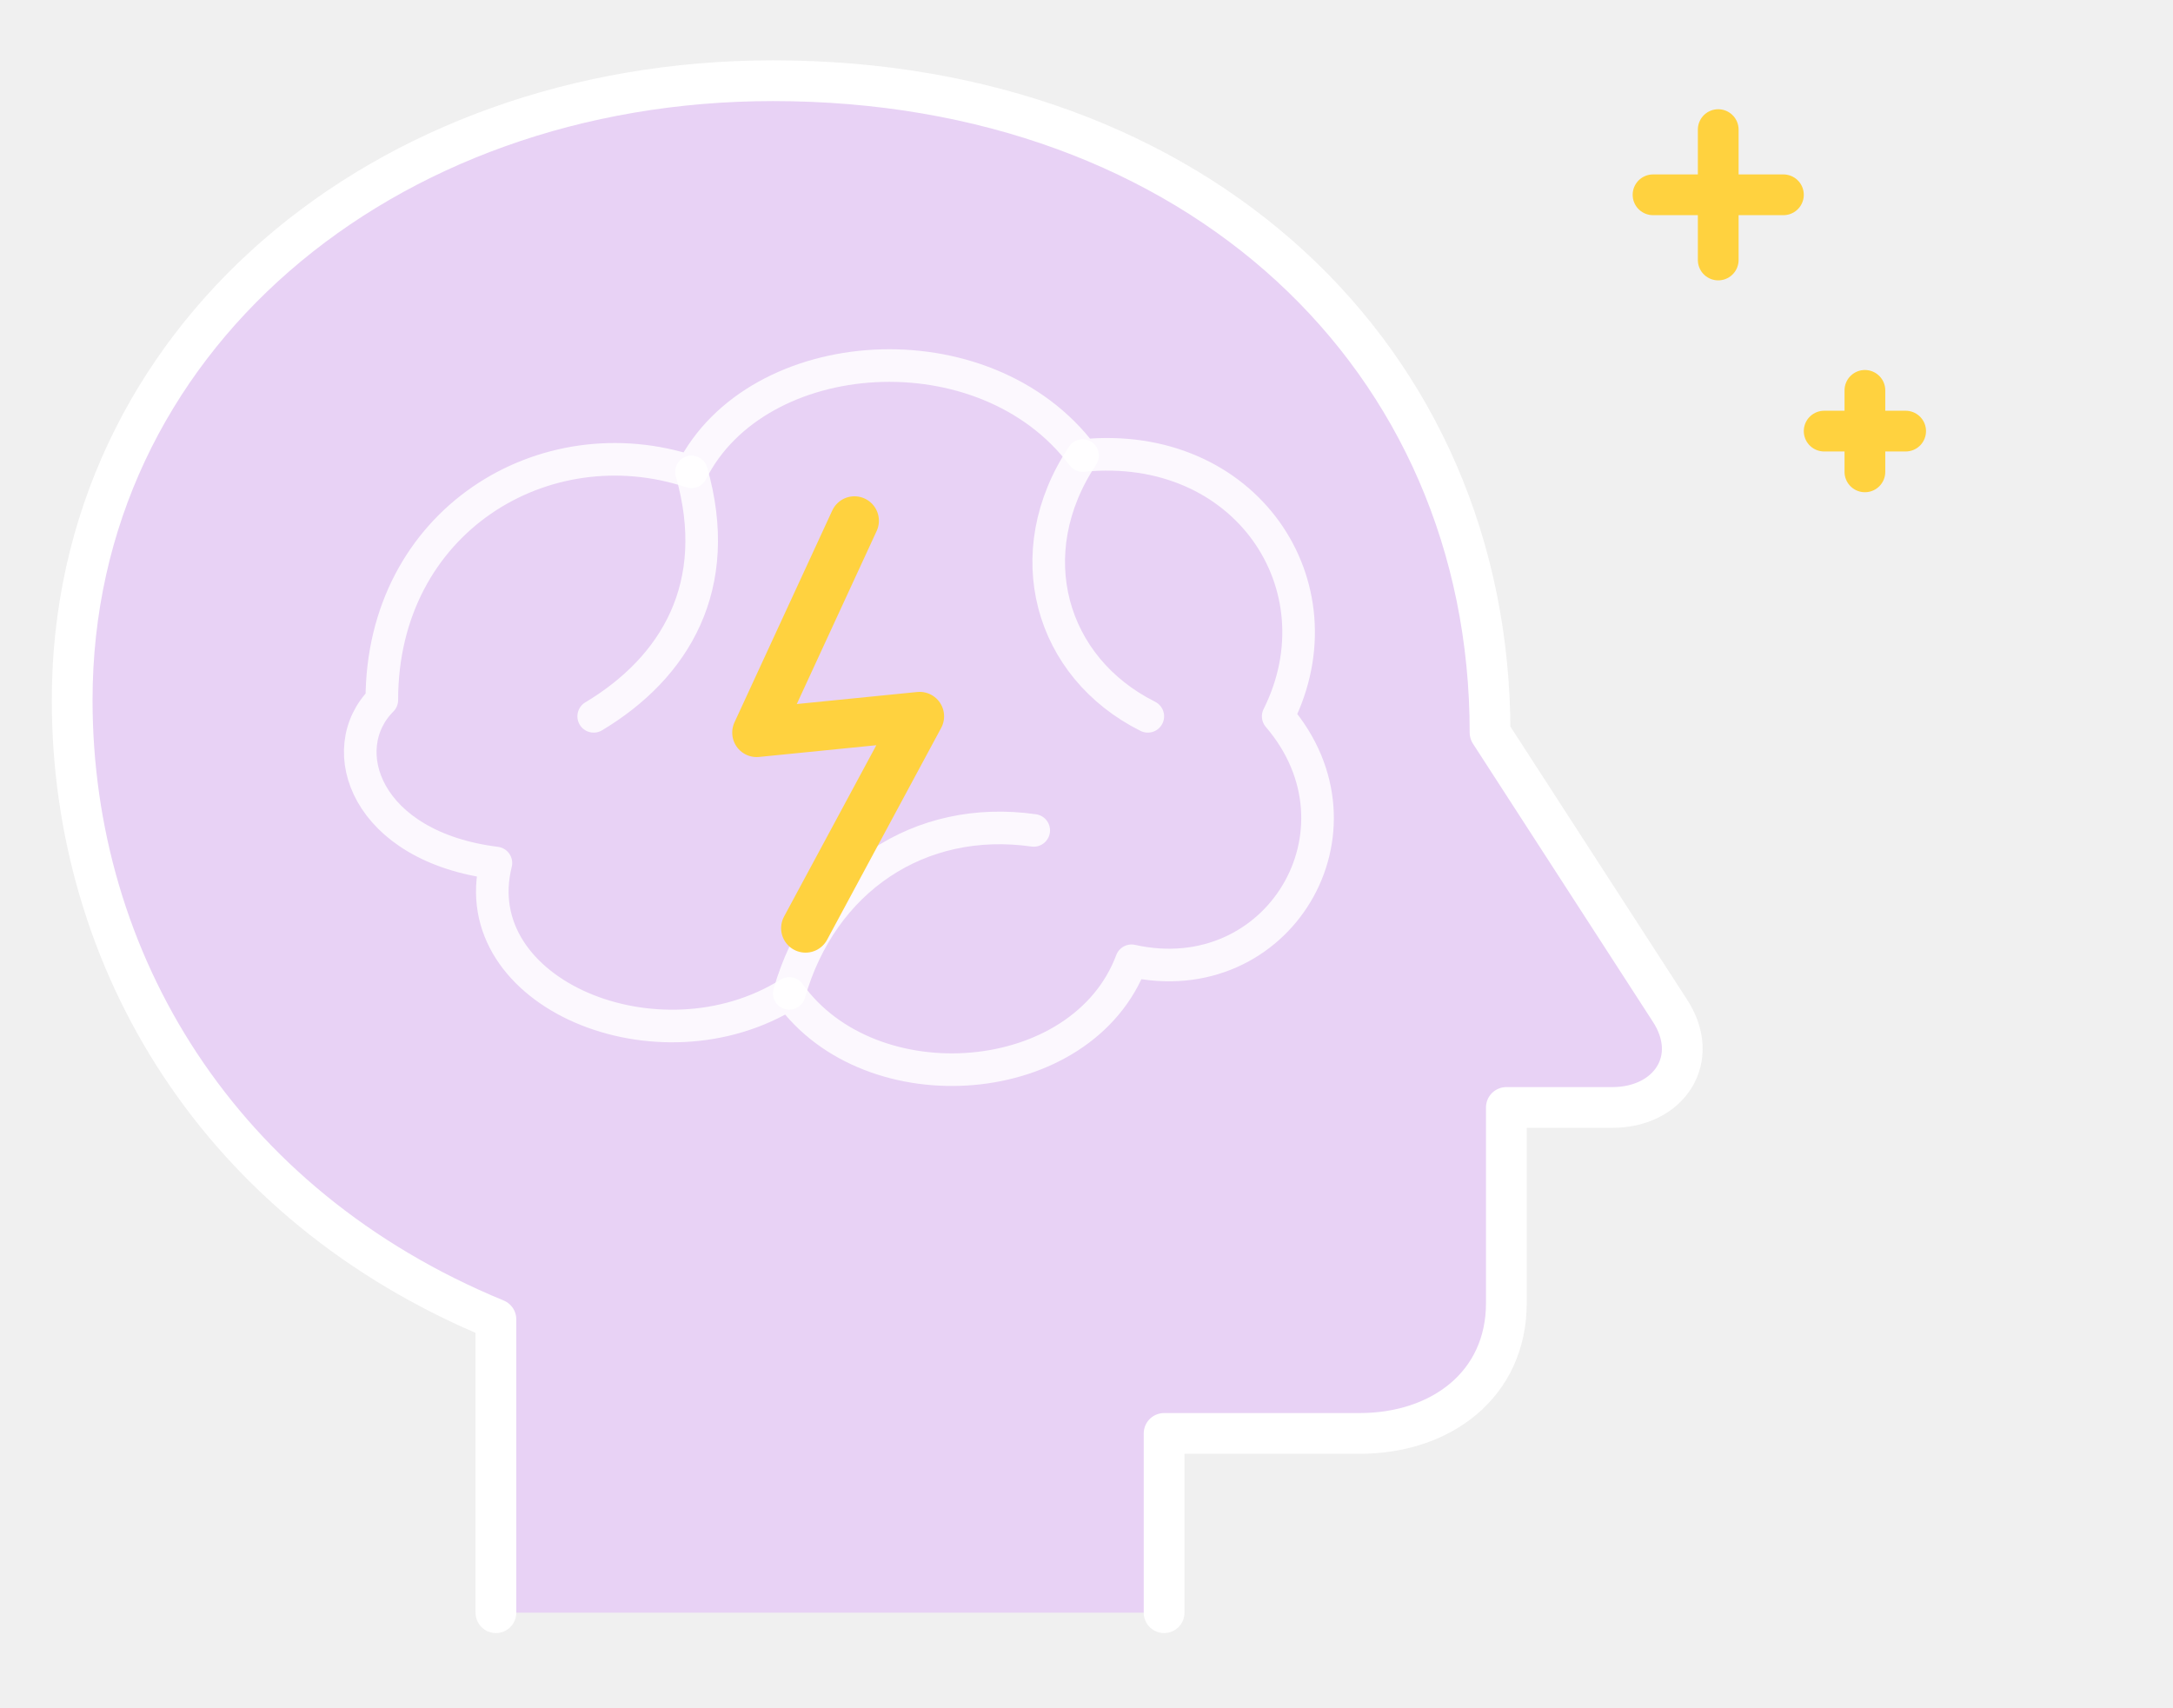
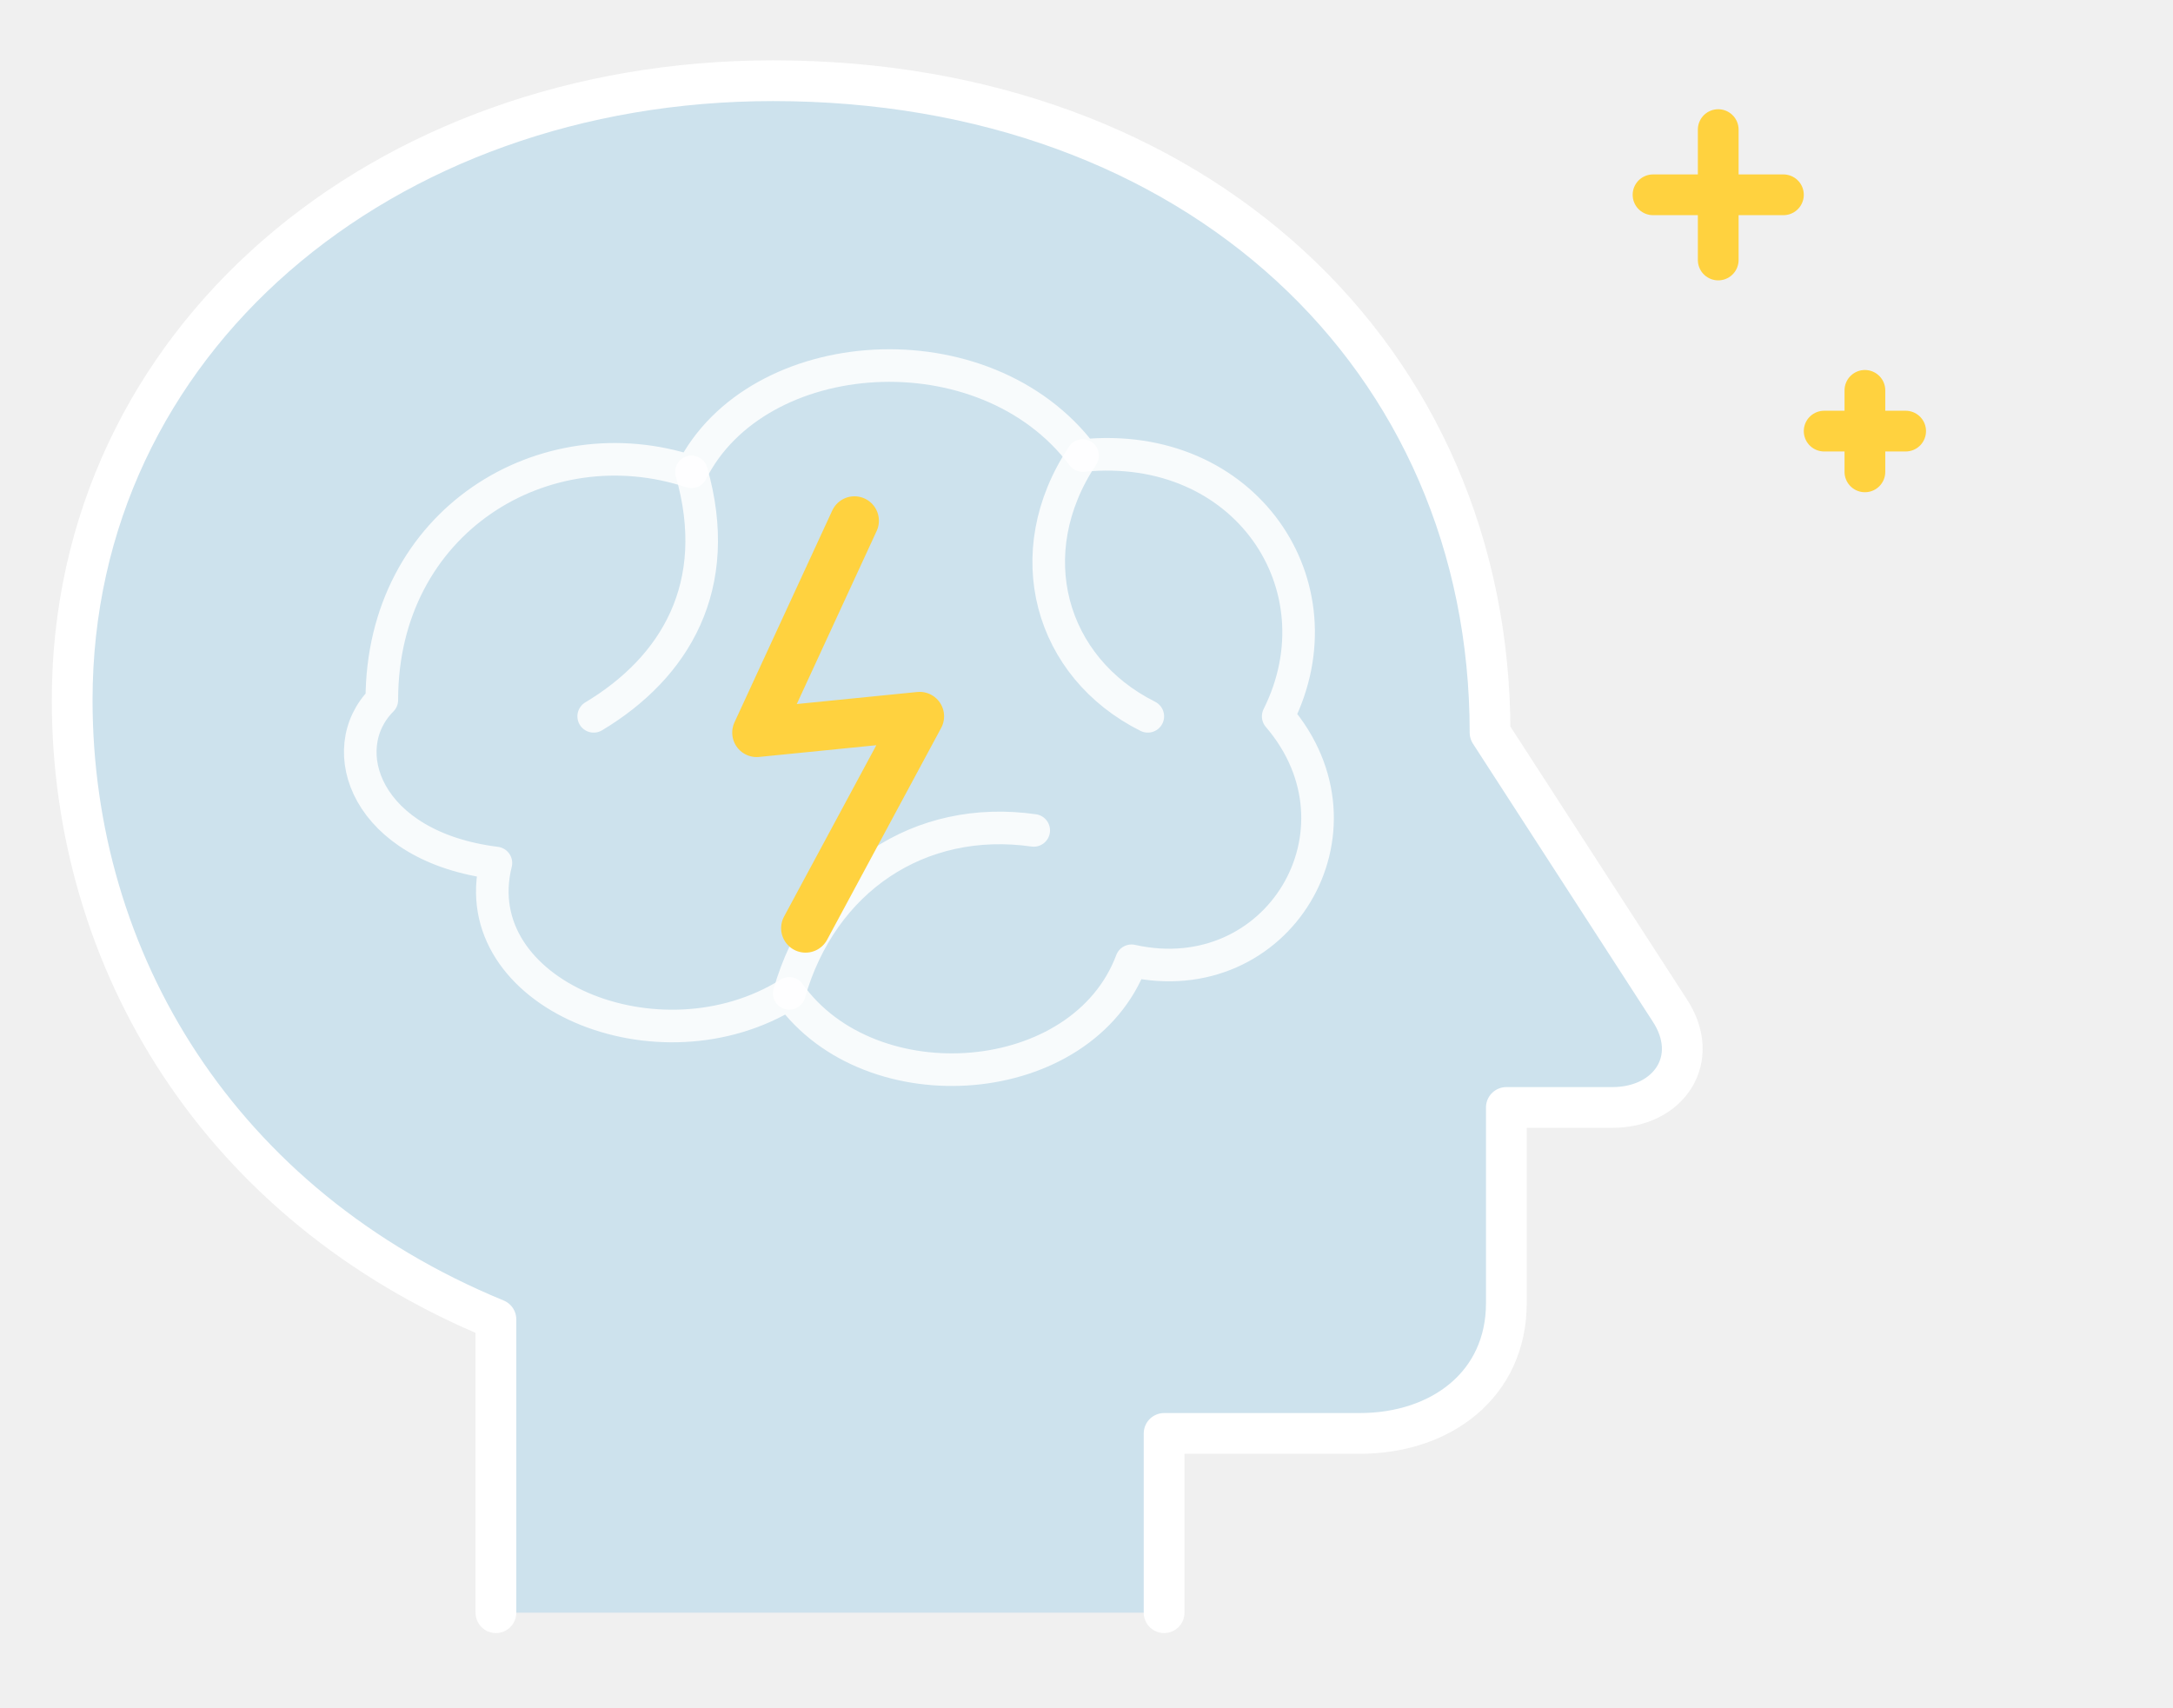
<svg xmlns="http://www.w3.org/2000/svg" viewBox="360 50 280 220">
  <g transform="translate(300 52) scale(1.05)">
    <g stroke="#fff" stroke-width="5" stroke-linejoin="round" stroke-linecap="round">
-       <path d="M118 196 V160 C 84 146, 66 116, 66 84 C 66 40, 104 8, 152 8 C 204 8, 240 42, 240 88 L 262 122 C 266 128, 262 134, 255 134 L 242 134 V 158 C 242 168, 234 174, 224 174 L 200 174 V 196" fill="#D99CFF" fill-opacity=".35" />
+       <path d="M118 196 V160 C 84 146, 66 116, 66 84 C 66 40, 104 8, 152 8 C 204 8, 240 42, 240 88 L 262 122 C 266 128, 262 134, 255 134 L 242 134 V 158 C 242 168, 234 174, 224 174 L 200 174 V 196" fill="#8CC8E8" fill-opacity=".35" />
    </g>
    <g fill="none" stroke="#fff" stroke-width="4" stroke-linecap="round" stroke-linejoin="round" stroke-opacity=".85">
      <path d="M104 84 C 104 62, 124 50, 142 56 C 150 40, 178 38, 190 54 C 210 52, 222 70, 214 86 C 226 100, 214 120, 196 116 C 190 132, 164 134, 154 120 C 138 130, 114 120, 118 104 C 102 102, 98 90, 104 84 Z" />
      <path d="M142 56 C 146 70, 140 80, 130 86" />
      <path d="M190 54 C 182 66, 186 80, 198 86" />
      <path d="M154 120 C 158 106, 170 98, 184 100" />
    </g>
    <path d="M162 62 L 150 88 L 170 86 L 156 112" fill="none" stroke="#FFD23F" stroke-width="6" stroke-linecap="round" stroke-linejoin="round" />
    <g stroke="#FFD23F" stroke-width="5" stroke-linecap="round">
      <path d="M268 30 V 14" />
      <path d="M260 22 H 276" />
      <path d="M286 56 V 46" />
      <path d="M281 51 H 291" />
    </g>
  </g>
</svg>
